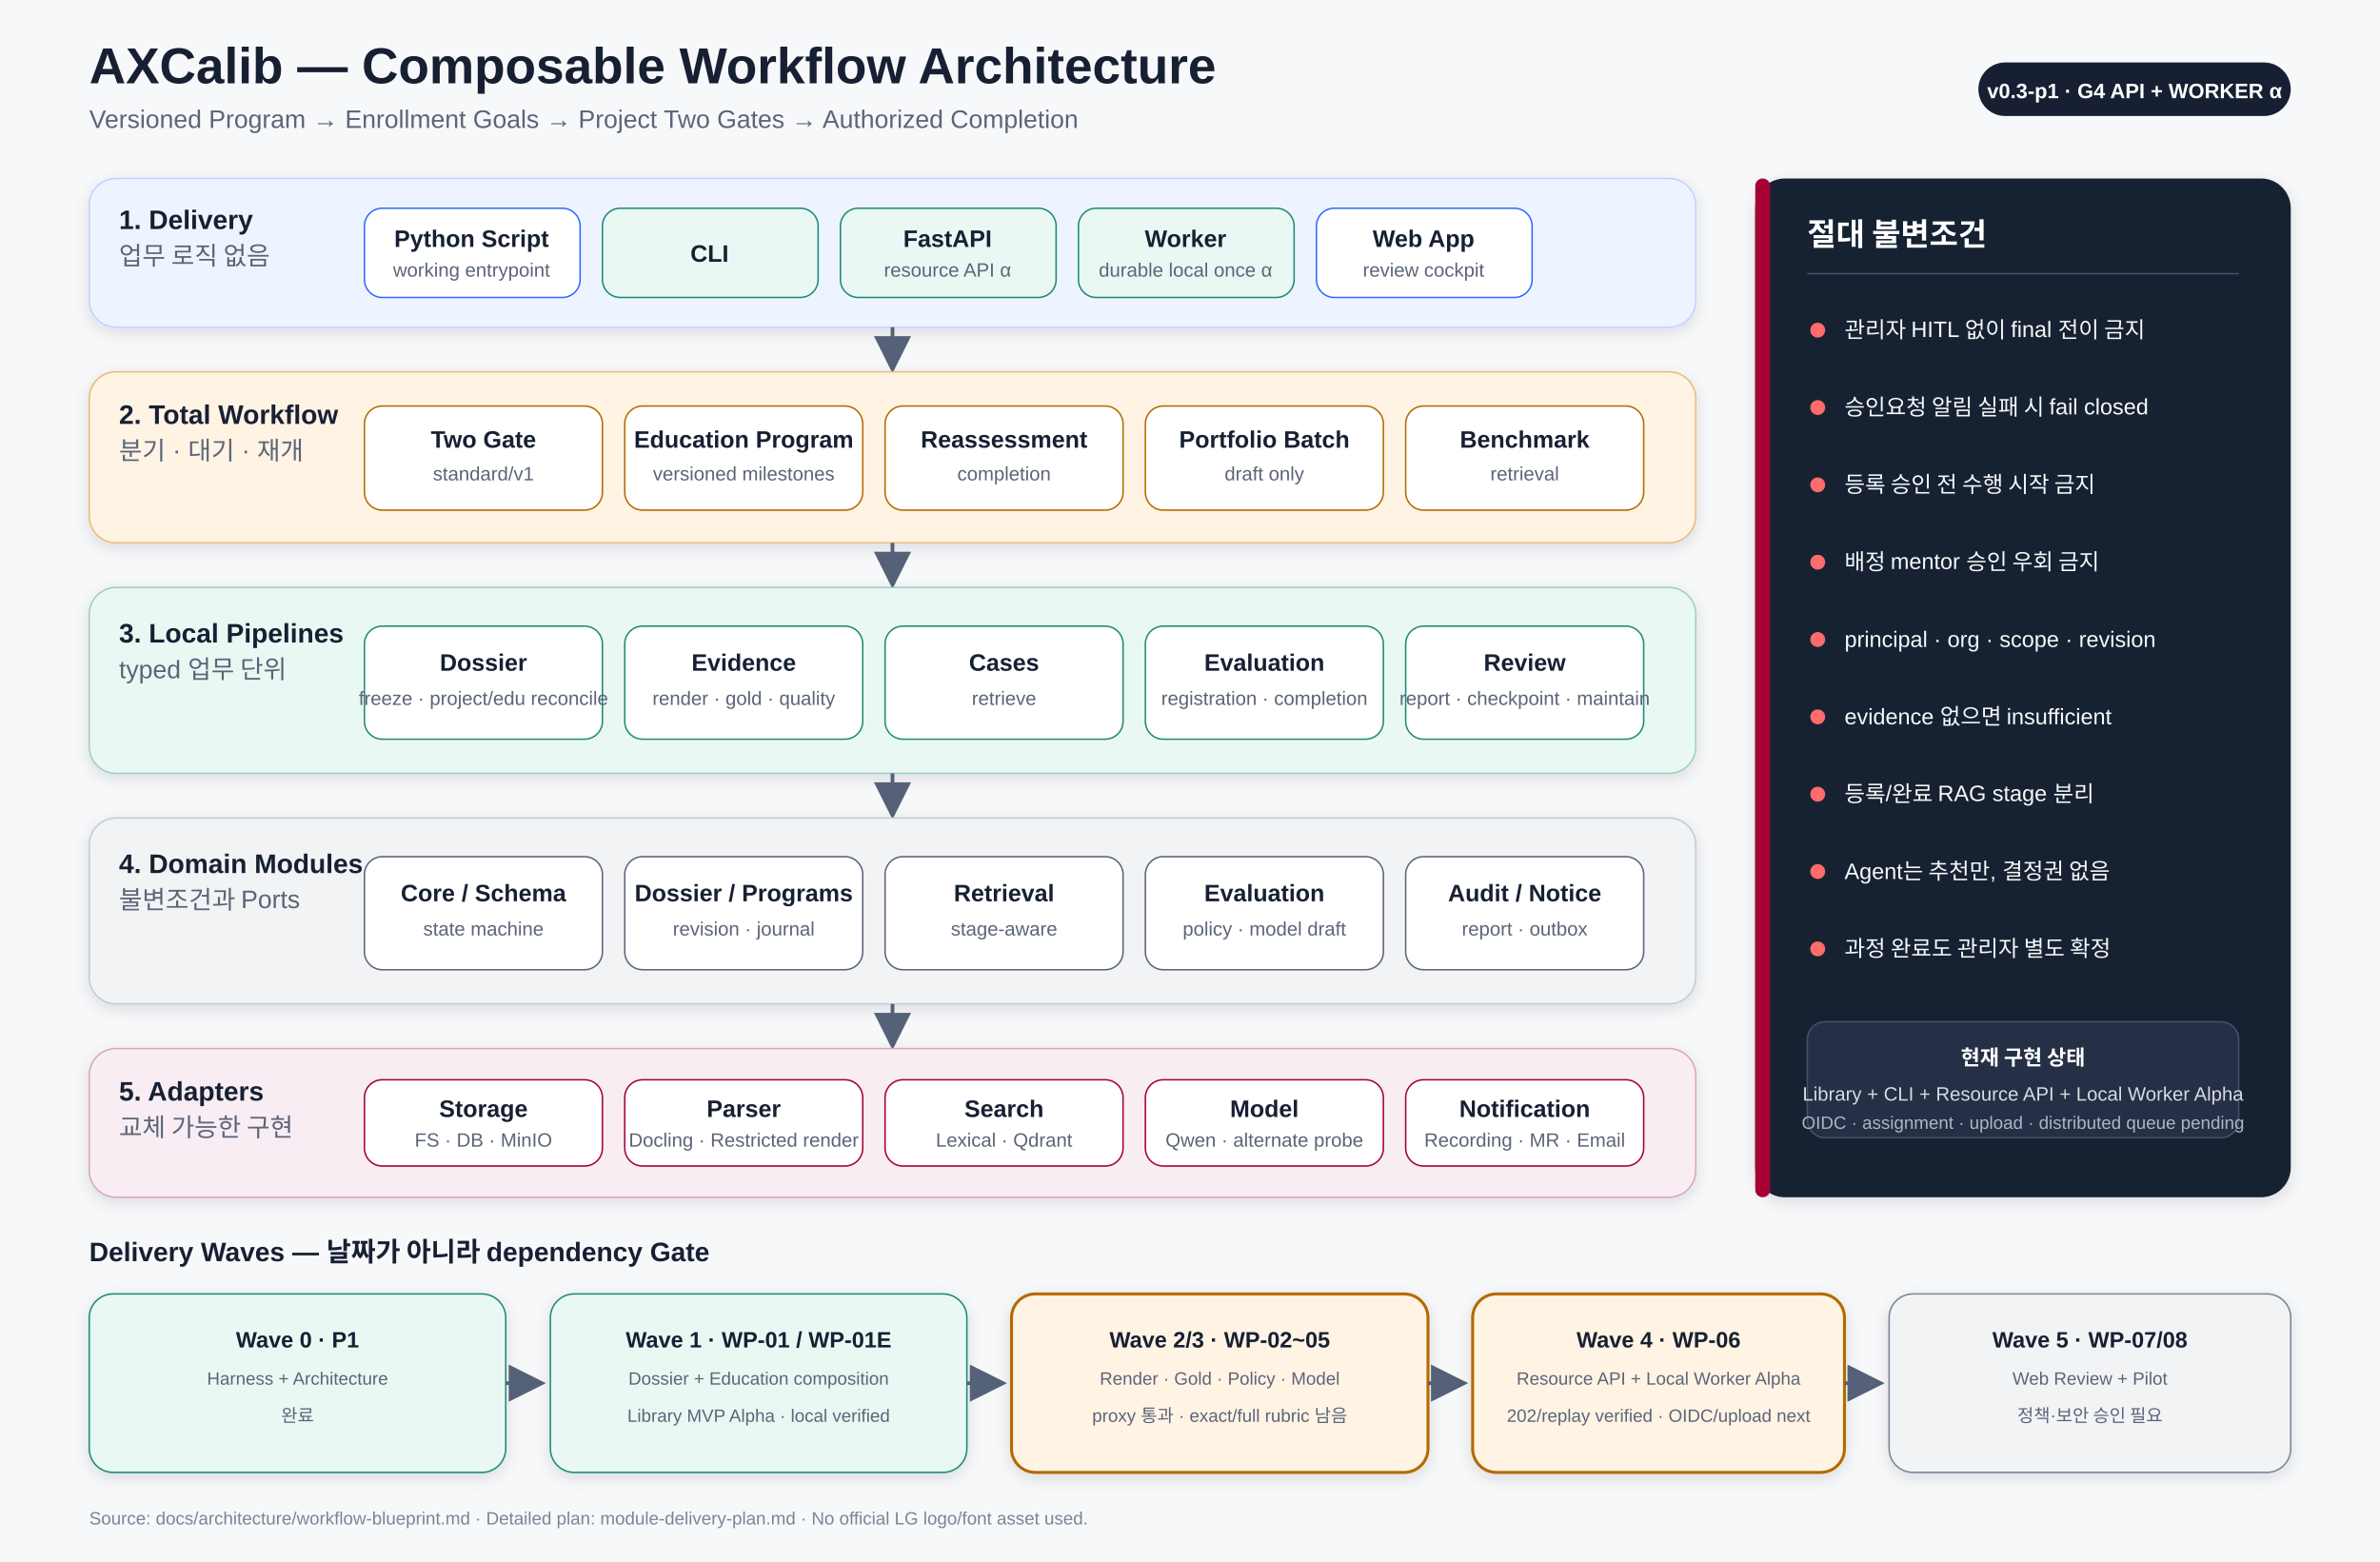
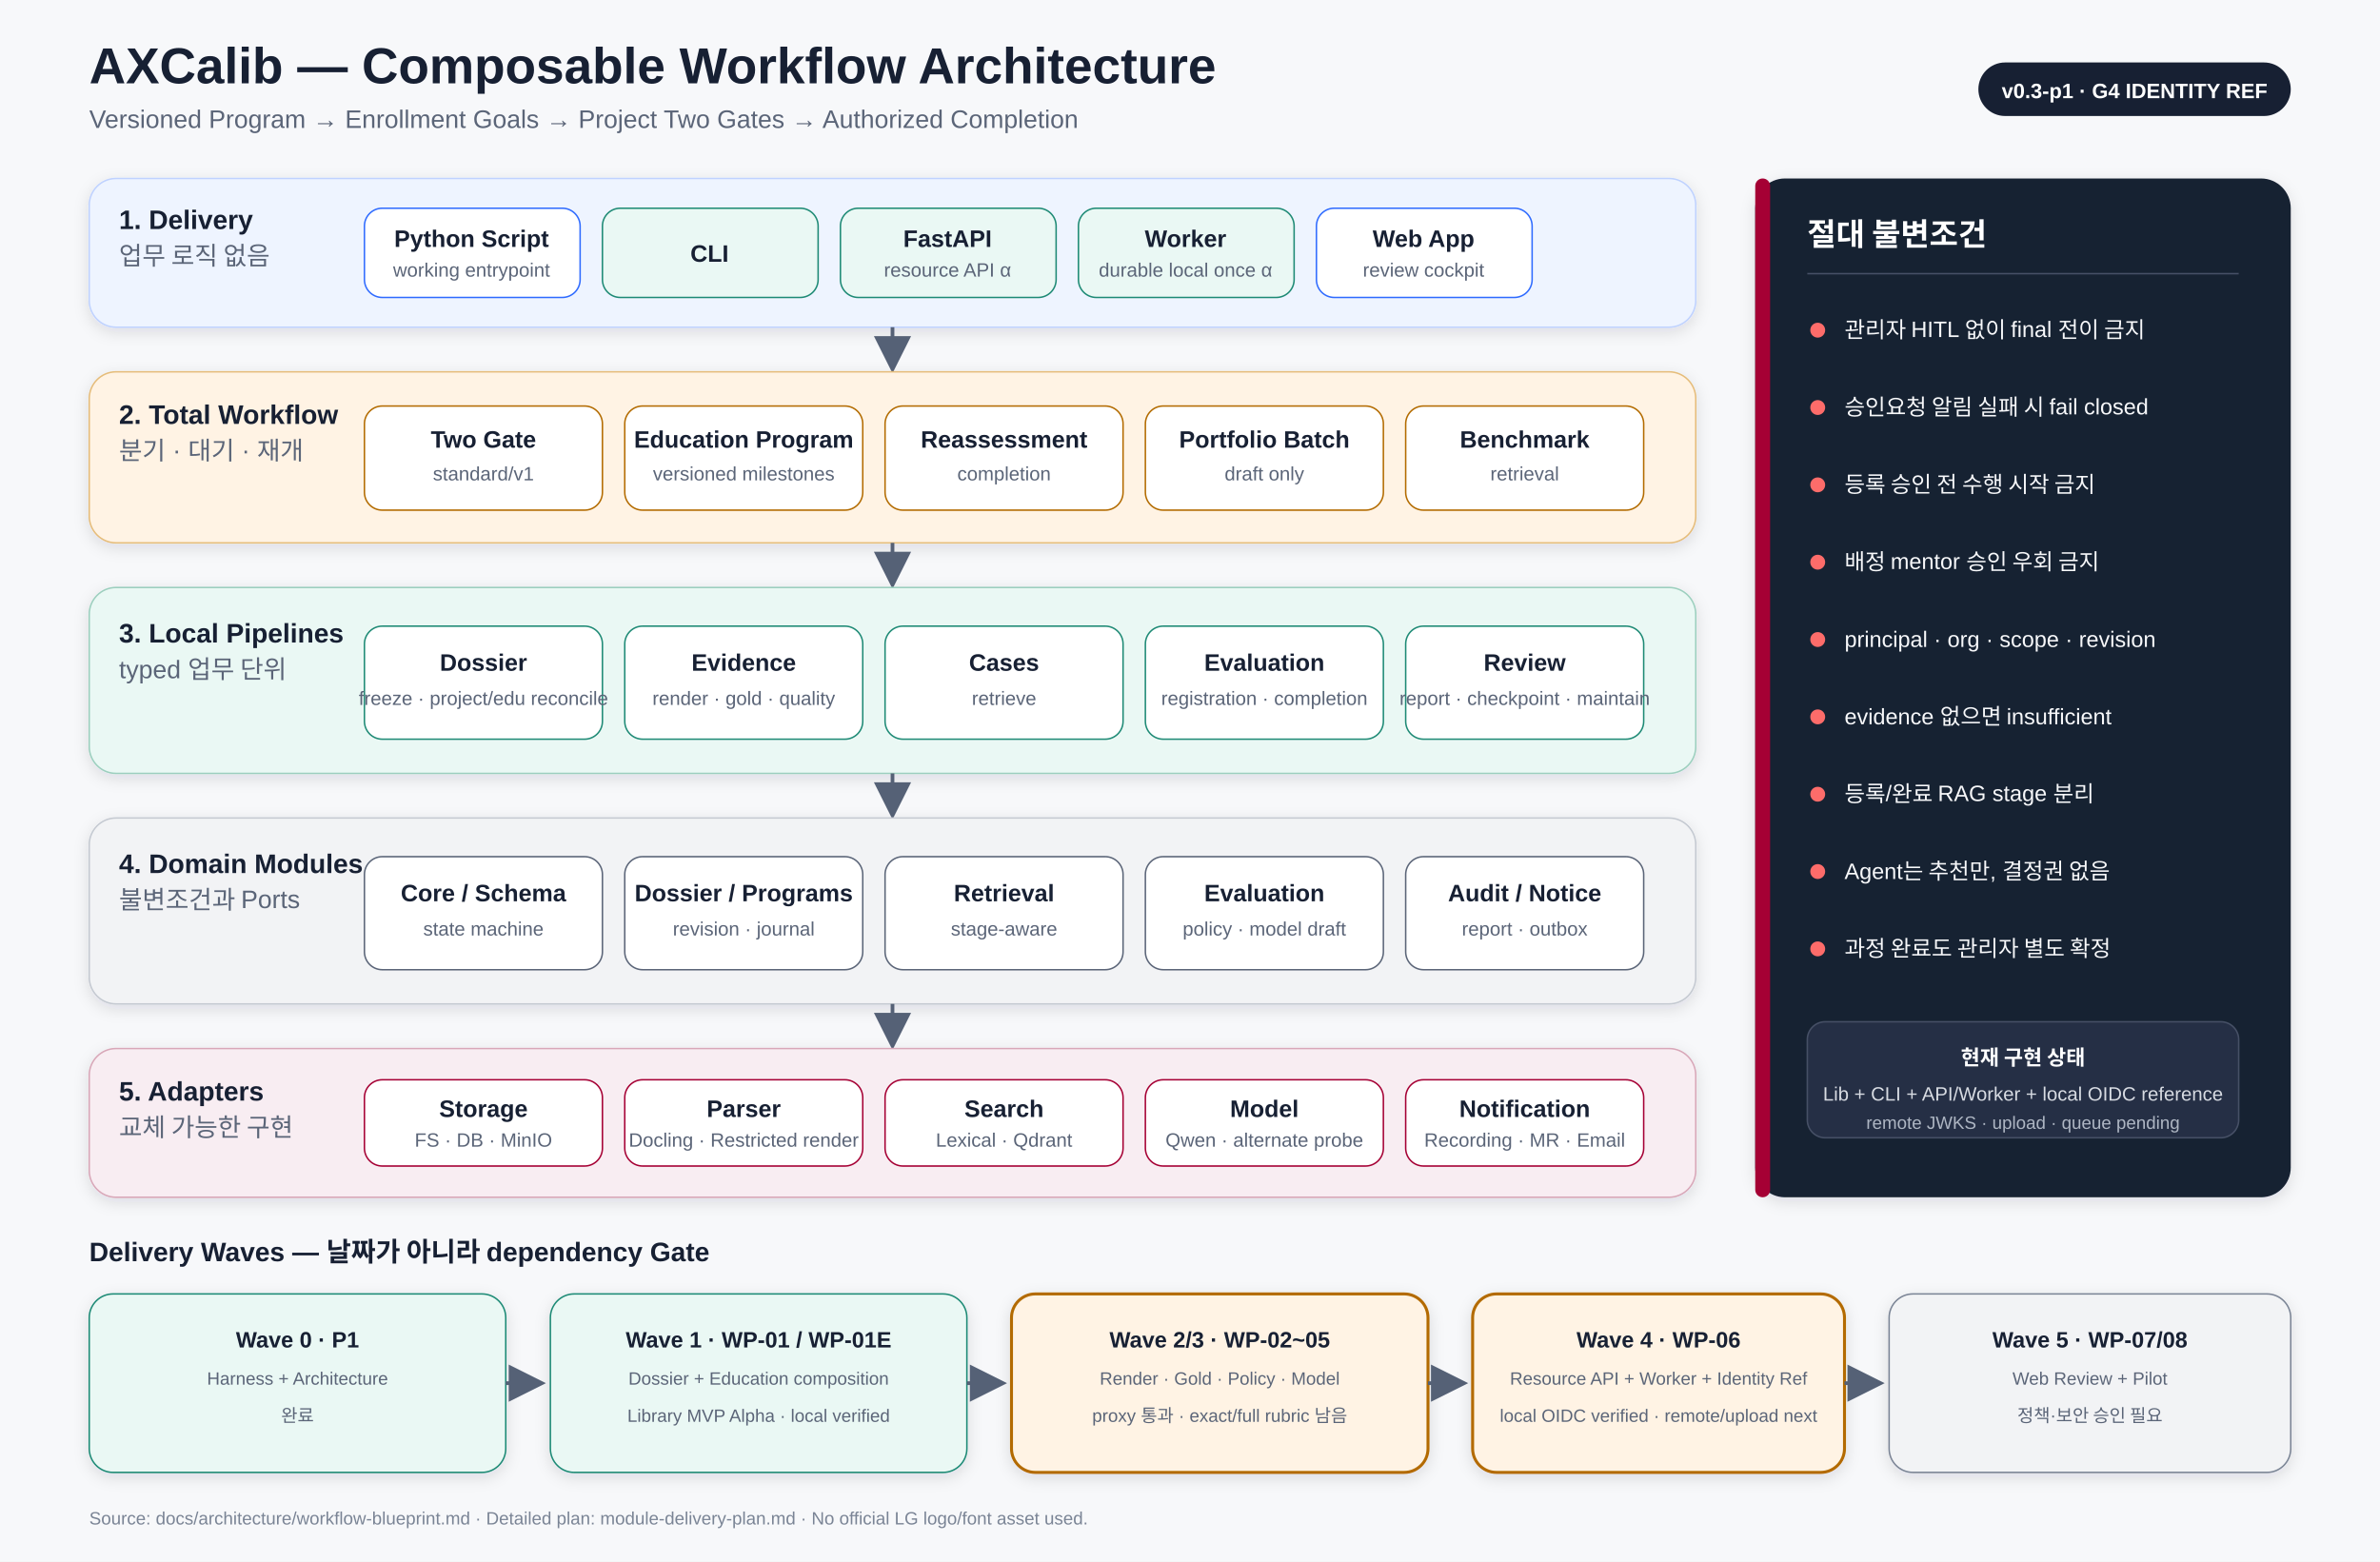
<svg xmlns="http://www.w3.org/2000/svg" width="1600" height="1050" viewBox="0 0 1600 1050" role="img" aria-labelledby="title desc">
  <defs>
    <filter id="shadow" x="-10%" y="-10%" width="120%" height="130%">
      <feDropShadow dx="0" dy="3" stdDeviation="5" flood-color="#172033" flood-opacity="0.12" />
    </filter>
    <marker id="arrow" markerWidth="10" markerHeight="10" refX="8" refY="5" orient="auto" markerUnits="strokeWidth">
      <path d="M 0 0 L 10 5 L 0 10 z" fill="#556176" />
    </marker>
    <style>
      .title { font: 700 34px Arial, 'Noto Sans KR', sans-serif; fill: #172033; }
      .subtitle { font: 400 17px Arial, 'Noto Sans KR', sans-serif; fill: #5B6578; }
      .lane-title { font: 700 18px Arial, 'Noto Sans KR', sans-serif; fill: #172033; }
      .box-title { font: 700 16px Arial, 'Noto Sans KR', sans-serif; fill: #172033; text-anchor: middle; }
      .box-note { font: 400 13px Arial, 'Noto Sans KR', sans-serif; fill: #5B6578; text-anchor: middle; }
      .panel-title { font: 700 21px Arial, 'Noto Sans KR', sans-serif; fill: #FFFFFF; }
      .panel-text { font: 400 15px Arial, 'Noto Sans KR', sans-serif; fill: #F7F8FA; }
      .wave-title { font: 700 15px Arial, 'Noto Sans KR', sans-serif; fill: #172033; text-anchor: middle; }
      .wave-note { font: 400 12px Arial, 'Noto Sans KR', sans-serif; fill: #5B6578; text-anchor: middle; }
      .arrow { stroke: #556176; stroke-width: 2.5; fill: none; marker-end: url(#arrow); }
    </style>
  </defs>
  <rect width="1600" height="1050" fill="#F7F8FA" />
  <text x="60" y="56" class="title">AXCalib — Composable Workflow Architecture</text>
  <text x="60" y="86" class="subtitle">Versioned Program → Enrollment Goals → Project Two Gates → Authorized Completion</text>
  <rect x="1330" y="42" width="210" height="36" rx="18" fill="#172033" />
-   <text x="1435" y="66" font-family="Arial, 'Noto Sans KR', sans-serif" font-size="14" font-weight="700" fill="#FFFFFF" text-anchor="middle">v0.3-p1 · G4 API + WORKER α</text>
+   <text x="1435" y="66" font-family="Arial, 'Noto Sans KR', sans-serif" font-size="14" font-weight="700" fill="#FFFFFF" text-anchor="middle">v0.3-p1 · G4 IDENTITY REF</text>
  <rect x="60" y="120" width="1080" height="100" rx="18" fill="#EEF4FF" stroke="#BFD2FF" filter="url(#shadow)" />
  <text x="80" y="154" class="lane-title">1. Delivery</text>
  <text x="80" y="178" class="subtitle">업무 로직 없음</text>
  <g>
    <rect x="245" y="140" width="145" height="60" rx="12" fill="#FFFFFF" stroke="#2F6BFF" />
    <text x="317" y="166" class="box-title">Python Script</text>
    <text x="317" y="186" class="box-note">working entrypoint</text>
    <rect x="405" y="140" width="145" height="60" rx="12" fill="#EAF8F4" stroke="#1E8A75" />
    <text x="477" y="176" class="box-title">CLI</text>
    <rect x="565" y="140" width="145" height="60" rx="12" fill="#EAF8F4" stroke="#1E8A75" />
    <text x="637" y="166" class="box-title">FastAPI</text>
    <text x="637" y="186" class="box-note">resource API α</text>
    <rect x="725" y="140" width="145" height="60" rx="12" fill="#EAF8F4" stroke="#1E8A75" />
    <text x="797" y="166" class="box-title">Worker</text>
    <text x="797" y="186" class="box-note">durable local once α</text>
    <rect x="885" y="140" width="145" height="60" rx="12" fill="#FFFFFF" stroke="#2F6BFF" />
    <text x="957" y="166" class="box-title">Web App</text>
    <text x="957" y="186" class="box-note">review cockpit</text>
  </g>
  <path class="arrow" d="M 600 220 L 600 246" />
  <rect x="60" y="250" width="1080" height="115" rx="18" fill="#FFF3E4" stroke="#E5BC7A" filter="url(#shadow)" />
  <text x="80" y="285" class="lane-title">2. Total Workflow</text>
  <text x="80" y="309" class="subtitle">분기 · 대기 · 재개</text>
  <g>
    <rect x="245" y="273" width="160" height="70" rx="12" fill="#FFFFFF" stroke="#B36B00" />
    <text x="325" y="301" class="box-title">Two Gate</text>
    <text x="325" y="323" class="box-note">standard/v1</text>
    <rect x="420" y="273" width="160" height="70" rx="12" fill="#FFFFFF" stroke="#B36B00" />
    <text x="500" y="301" class="box-title">Education Program</text>
    <text x="500" y="323" class="box-note">versioned milestones</text>
    <rect x="595" y="273" width="160" height="70" rx="12" fill="#FFFFFF" stroke="#B36B00" />
    <text x="675" y="301" class="box-title">Reassessment</text>
    <text x="675" y="323" class="box-note">completion</text>
    <rect x="770" y="273" width="160" height="70" rx="12" fill="#FFFFFF" stroke="#B36B00" />
    <text x="850" y="301" class="box-title">Portfolio Batch</text>
    <text x="850" y="323" class="box-note">draft only</text>
    <rect x="945" y="273" width="160" height="70" rx="12" fill="#FFFFFF" stroke="#B36B00" />
    <text x="1025" y="301" class="box-title">Benchmark</text>
    <text x="1025" y="323" class="box-note">retrieval</text>
  </g>
  <path class="arrow" d="M 600 365 L 600 391" />
  <rect x="60" y="395" width="1080" height="125" rx="18" fill="#EAF8F4" stroke="#9CCFBE" filter="url(#shadow)" />
  <text x="80" y="432" class="lane-title">3. Local Pipelines</text>
  <text x="80" y="456" class="subtitle">typed 업무 단위</text>
  <g>
    <rect x="245" y="421" width="160" height="76" rx="12" fill="#FFFFFF" stroke="#1E8A75" />
    <text x="325" y="451" class="box-title">Dossier</text>
    <text x="325" y="474" class="box-note">freeze · project/edu reconcile</text>
    <rect x="420" y="421" width="160" height="76" rx="12" fill="#FFFFFF" stroke="#1E8A75" />
    <text x="500" y="451" class="box-title">Evidence</text>
    <text x="500" y="474" class="box-note">render · gold · quality</text>
    <rect x="595" y="421" width="160" height="76" rx="12" fill="#FFFFFF" stroke="#1E8A75" />
    <text x="675" y="451" class="box-title">Cases</text>
    <text x="675" y="474" class="box-note">retrieve</text>
    <rect x="770" y="421" width="160" height="76" rx="12" fill="#FFFFFF" stroke="#1E8A75" />
    <text x="850" y="451" class="box-title">Evaluation</text>
    <text x="850" y="474" class="box-note">registration · completion</text>
    <rect x="945" y="421" width="160" height="76" rx="12" fill="#FFFFFF" stroke="#1E8A75" />
    <text x="1025" y="451" class="box-title">Review</text>
    <text x="1025" y="474" class="box-note">report · checkpoint · maintain</text>
  </g>
  <path class="arrow" d="M 600 520 L 600 546" />
  <rect x="60" y="550" width="1080" height="125" rx="18" fill="#F2F3F5" stroke="#C4C9D1" filter="url(#shadow)" />
  <text x="80" y="587" class="lane-title">4. Domain Modules</text>
  <text x="80" y="611" class="subtitle">불변조건과 Ports</text>
  <g>
    <rect x="245" y="576" width="160" height="76" rx="12" fill="#FFFFFF" stroke="#5B6578" />
    <text x="325" y="606" class="box-title">Core / Schema</text>
    <text x="325" y="629" class="box-note">state machine</text>
    <rect x="420" y="576" width="160" height="76" rx="12" fill="#FFFFFF" stroke="#5B6578" />
    <text x="500" y="606" class="box-title">Dossier / Programs</text>
    <text x="500" y="629" class="box-note">revision · journal</text>
    <rect x="595" y="576" width="160" height="76" rx="12" fill="#FFFFFF" stroke="#5B6578" />
    <text x="675" y="606" class="box-title">Retrieval</text>
    <text x="675" y="629" class="box-note">stage-aware</text>
    <rect x="770" y="576" width="160" height="76" rx="12" fill="#FFFFFF" stroke="#5B6578" />
    <text x="850" y="606" class="box-title">Evaluation</text>
    <text x="850" y="629" class="box-note">policy · model draft</text>
    <rect x="945" y="576" width="160" height="76" rx="12" fill="#FFFFFF" stroke="#5B6578" />
    <text x="1025" y="606" class="box-title">Audit / Notice</text>
    <text x="1025" y="629" class="box-note">report · outbox</text>
  </g>
  <path class="arrow" d="M 600 675 L 600 701" />
  <rect x="60" y="705" width="1080" height="100" rx="18" fill="#F8EDF2" stroke="#D8A7B8" filter="url(#shadow)" />
  <text x="80" y="740" class="lane-title">5. Adapters</text>
  <text x="80" y="764" class="subtitle">교체 가능한 구현</text>
  <g>
    <rect x="245" y="726" width="160" height="58" rx="12" fill="#FFFFFF" stroke="#A50034" />
    <text x="325" y="751" class="box-title">Storage</text>
    <text x="325" y="771" class="box-note">FS · DB · MinIO</text>
    <rect x="420" y="726" width="160" height="58" rx="12" fill="#FFFFFF" stroke="#A50034" />
    <text x="500" y="751" class="box-title">Parser</text>
    <text x="500" y="771" class="box-note">Docling · Restricted render</text>
    <rect x="595" y="726" width="160" height="58" rx="12" fill="#FFFFFF" stroke="#A50034" />
    <text x="675" y="751" class="box-title">Search</text>
    <text x="675" y="771" class="box-note">Lexical · Qdrant</text>
    <rect x="770" y="726" width="160" height="58" rx="12" fill="#FFFFFF" stroke="#A50034" />
    <text x="850" y="751" class="box-title">Model</text>
    <text x="850" y="771" class="box-note">Qwen · alternate probe</text>
    <rect x="945" y="726" width="160" height="58" rx="12" fill="#FFFFFF" stroke="#A50034" />
    <text x="1025" y="751" class="box-title">Notification</text>
    <text x="1025" y="771" class="box-note">Recording · MR · Email</text>
  </g>
  <rect x="1180" y="120" width="360" height="685" rx="20" fill="#172033" filter="url(#shadow)" />
  <rect x="1180" y="120" width="10" height="685" rx="5" fill="#A50034" />
  <text x="1215" y="165" class="panel-title">절대 불변조건</text>
  <line x1="1215" y1="184" x2="1505" y2="184" stroke="#465066" />
  <g class="panel-text">
    <circle cx="1222" cy="222" r="5" fill="#FD6C6A" />
    <text x="1240" y="227">관리자 HITL 없이 final 전이 금지</text>
    <circle cx="1222" cy="274" r="5" fill="#FD6C6A" />
    <text x="1240" y="279">승인요청 알림 실패 시 fail closed</text>
    <circle cx="1222" cy="326" r="5" fill="#FD6C6A" />
    <text x="1240" y="331">등록 승인 전 수행 시작 금지</text>
    <circle cx="1222" cy="378" r="5" fill="#FD6C6A" />
    <text x="1240" y="383">배정 mentor 승인 우회 금지</text>
    <circle cx="1222" cy="430" r="5" fill="#FD6C6A" />
    <text x="1240" y="435">principal · org · scope · revision</text>
    <circle cx="1222" cy="482" r="5" fill="#FD6C6A" />
    <text x="1240" y="487">evidence 없으면 insufficient</text>
    <circle cx="1222" cy="534" r="5" fill="#FD6C6A" />
    <text x="1240" y="539">등록/완료 RAG stage 분리</text>
    <circle cx="1222" cy="586" r="5" fill="#FD6C6A" />
    <text x="1240" y="591">Agent는 추천만, 결정권 없음</text>
    <circle cx="1222" cy="638" r="5" fill="#FD6C6A" />
    <text x="1240" y="643">과정 완료도 관리자 별도 확정</text>
  </g>
  <rect x="1215" y="687" width="290" height="78" rx="12" fill="#252F45" stroke="#465066" />
  <text x="1360" y="716" font-family="Arial, 'Noto Sans KR', sans-serif" font-size="14" font-weight="700" fill="#FFFFFF" text-anchor="middle">현재 구현 상태</text>
-   <text x="1360" y="740" font-family="Arial, 'Noto Sans KR', sans-serif" font-size="13" fill="#D7DBE2" text-anchor="middle">Library + CLI + Resource API + Local Worker Alpha</text>
-   <text x="1360" y="759" font-family="Arial, 'Noto Sans KR', sans-serif" font-size="12" fill="#AEB6C3" text-anchor="middle">OIDC · assignment · upload · distributed queue pending</text>
+   <text x="1360" y="740" font-family="Arial, 'Noto Sans KR', sans-serif" font-size="13" fill="#D7DBE2" text-anchor="middle">Lib + CLI + API/Worker + local OIDC reference</text>
+   <text x="1360" y="759" font-family="Arial, 'Noto Sans KR', sans-serif" font-size="12" fill="#AEB6C3" text-anchor="middle">remote JWKS · upload · queue pending</text>
  <text x="60" y="848" class="lane-title">Delivery Waves — 날짜가 아니라 dependency Gate</text>
  <g>
    <rect x="60" y="870" width="280" height="120" rx="16" fill="#EAF8F4" stroke="#1E8A75" filter="url(#shadow)" />
    <text x="200" y="906" class="wave-title">Wave 0 · P1</text>
    <text x="200" y="931" class="wave-note">Harness + Architecture</text>
    <text x="200" y="956" class="wave-note">완료</text>
    <path class="arrow" d="M 340 930 L 362 930" />
    <rect x="370" y="870" width="280" height="120" rx="16" fill="#EAF8F4" stroke="#1E8A75" filter="url(#shadow)" />
    <text x="510" y="906" class="wave-title">Wave 1 · WP-01 / WP-01E</text>
    <text x="510" y="931" class="wave-note">Dossier + Education composition</text>
    <text x="510" y="956" class="wave-note">Library MVP Alpha · local verified</text>
    <path class="arrow" d="M 650 930 L 672 930" />
    <rect x="680" y="870" width="280" height="120" rx="16" fill="#FFF3E4" stroke="#B36B00" stroke-width="2" filter="url(#shadow)" />
    <text x="820" y="906" class="wave-title">Wave 2/3 · WP-02~05</text>
    <text x="820" y="931" class="wave-note">Render · Gold · Policy · Model</text>
    <text x="820" y="956" class="wave-note">proxy 통과 · exact/full rubric 남음</text>
    <path class="arrow" d="M 960 930 L 982 930" />
    <rect x="990" y="870" width="250" height="120" rx="16" fill="#FFF3E4" stroke="#B36B00" stroke-width="2" filter="url(#shadow)" />
    <text x="1115" y="906" class="wave-title">Wave 4 · WP-06</text>
-     <text x="1115" y="931" class="wave-note">Resource API + Local Worker Alpha</text>
-     <text x="1115" y="956" class="wave-note">202/replay verified · OIDC/upload next</text>
+     <text x="1115" y="931" class="wave-note">Resource API + Worker + Identity Ref</text>
+     <text x="1115" y="956" class="wave-note">local OIDC verified · remote/upload next</text>
    <path class="arrow" d="M 1240 930 L 1262 930" />
    <rect x="1270" y="870" width="270" height="120" rx="16" fill="#F2F3F5" stroke="#7A8495" filter="url(#shadow)" />
    <text x="1405" y="906" class="wave-title">Wave 5 · WP-07/08</text>
    <text x="1405" y="931" class="wave-note">Web Review + Pilot</text>
    <text x="1405" y="956" class="wave-note">정책·보안 승인 필요</text>
  </g>
  <text x="60" y="1025" font-family="Arial, 'Noto Sans KR', sans-serif" font-size="12" fill="#7A8495">Source: docs/architecture/workflow-blueprint.md · Detailed plan: module-delivery-plan.md · No official LG logo/font asset used.</text>
</svg>
